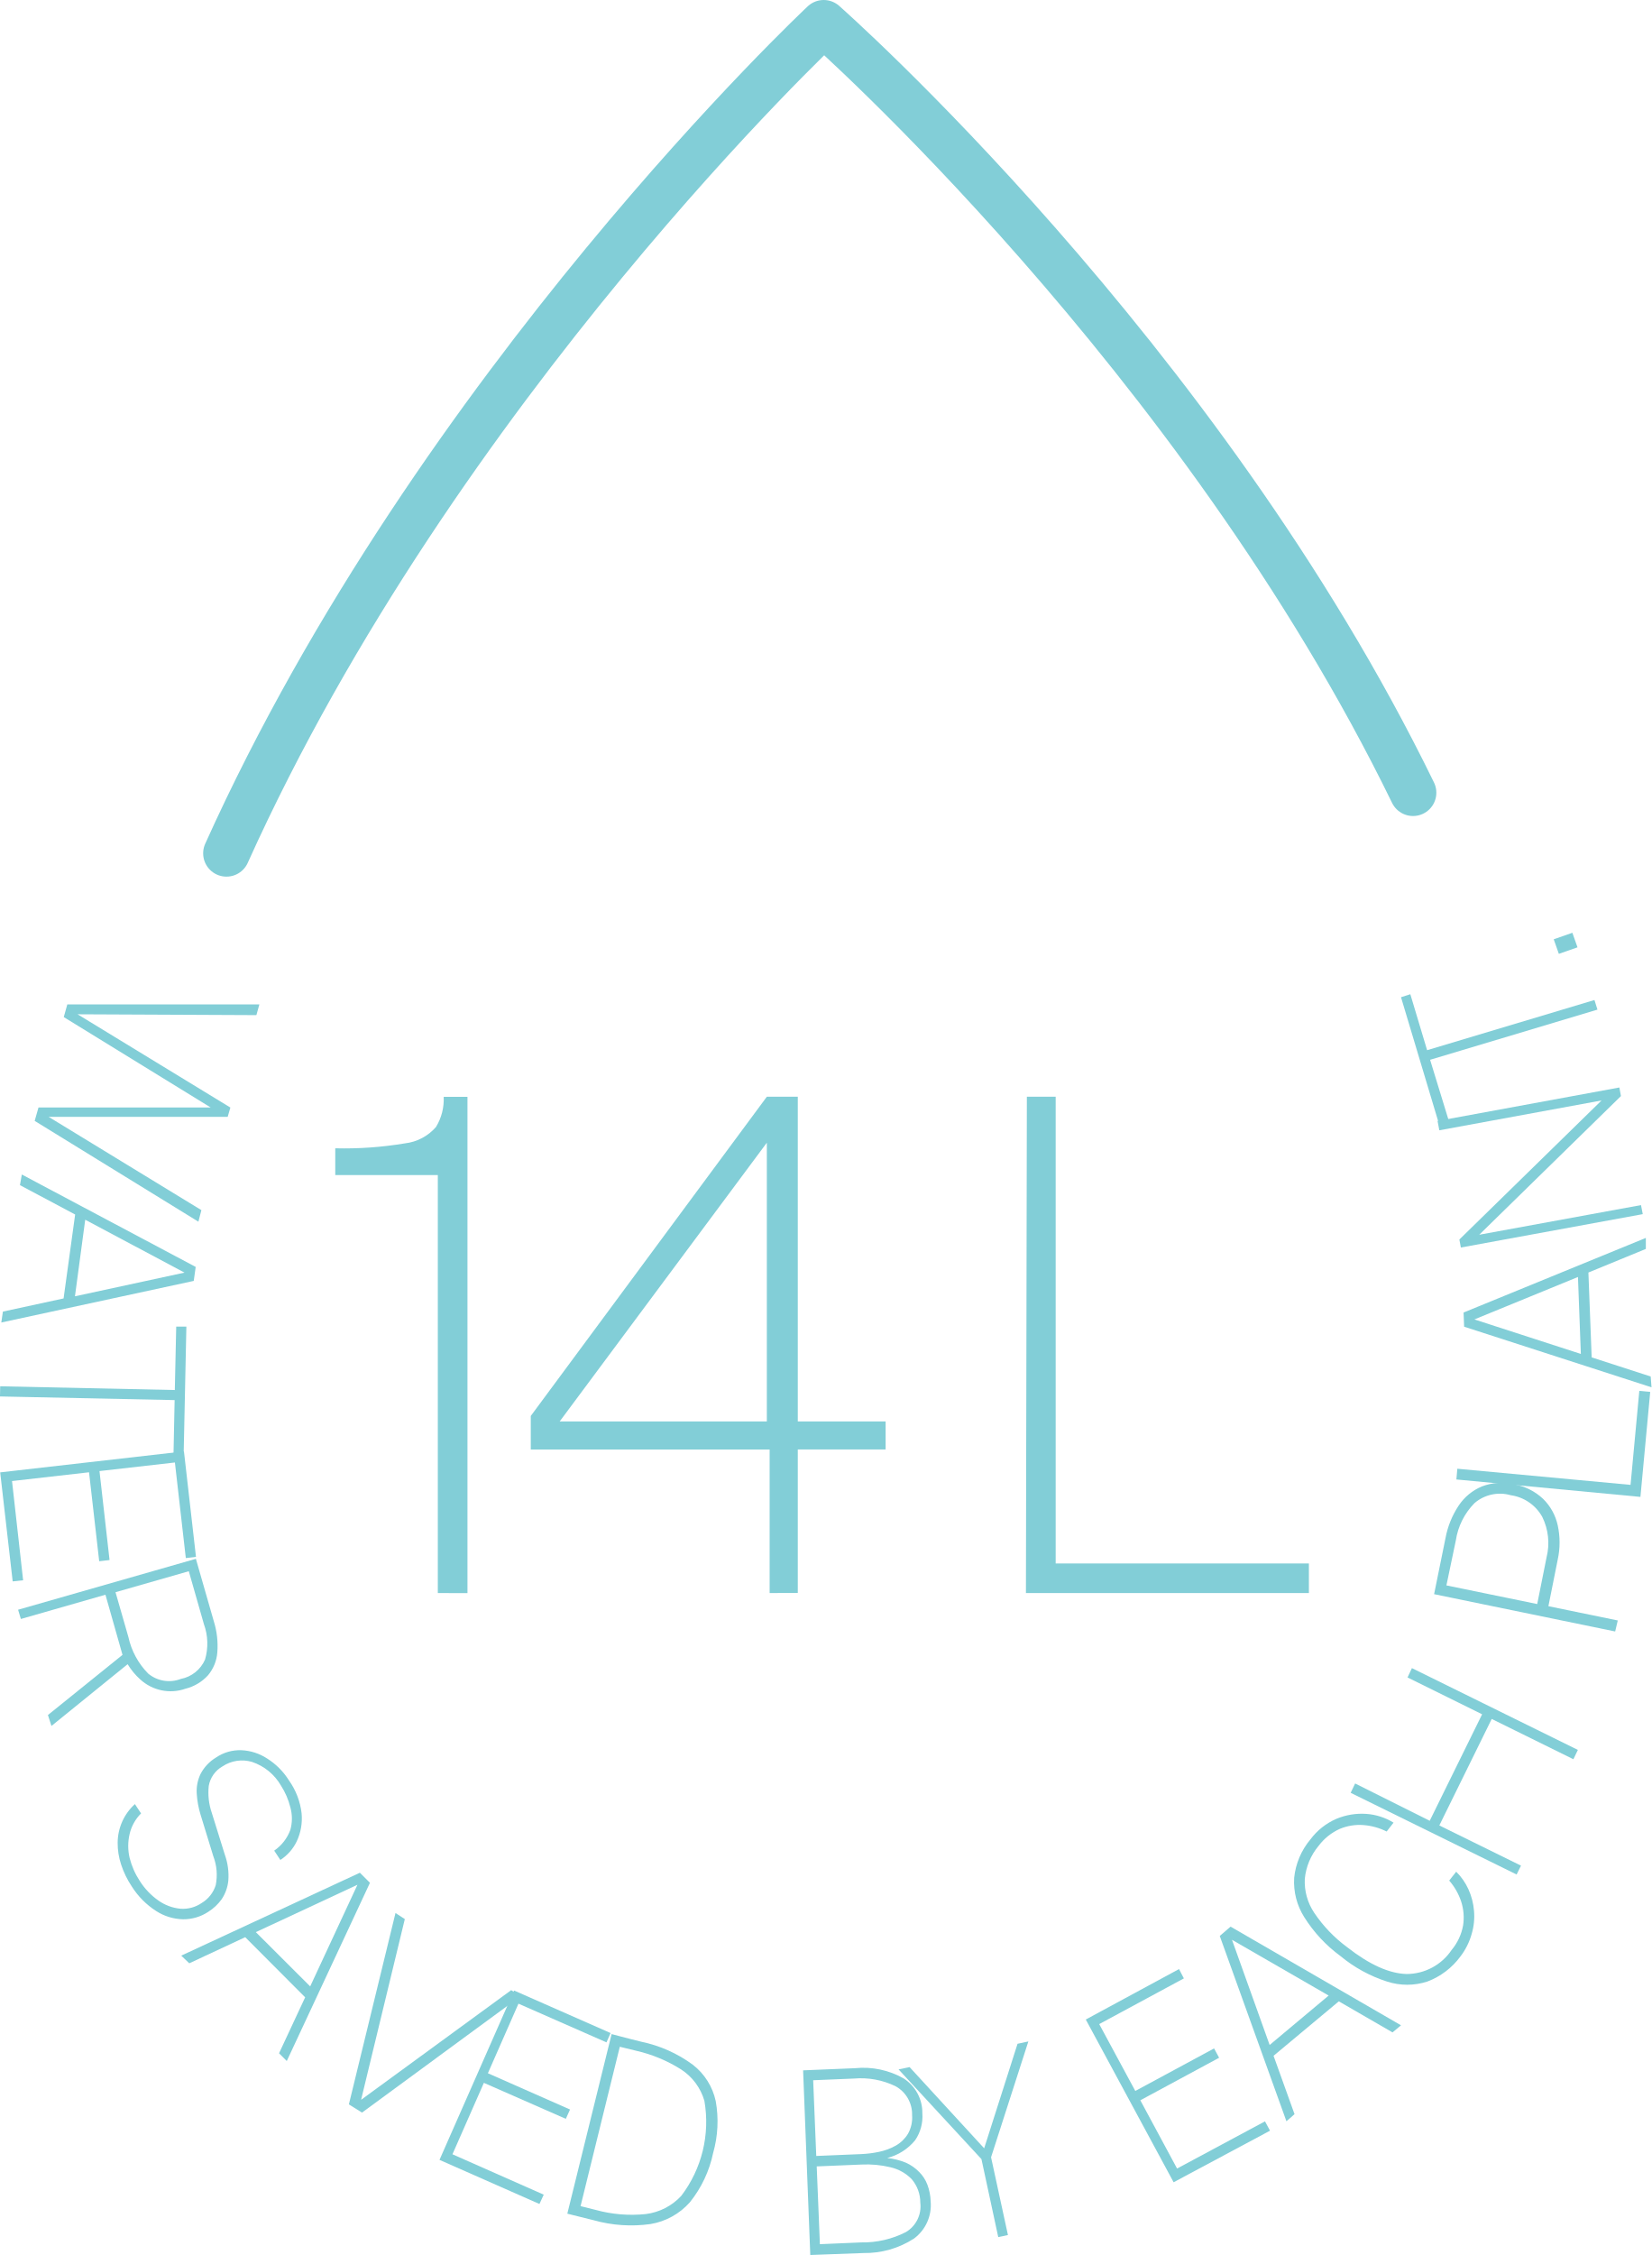
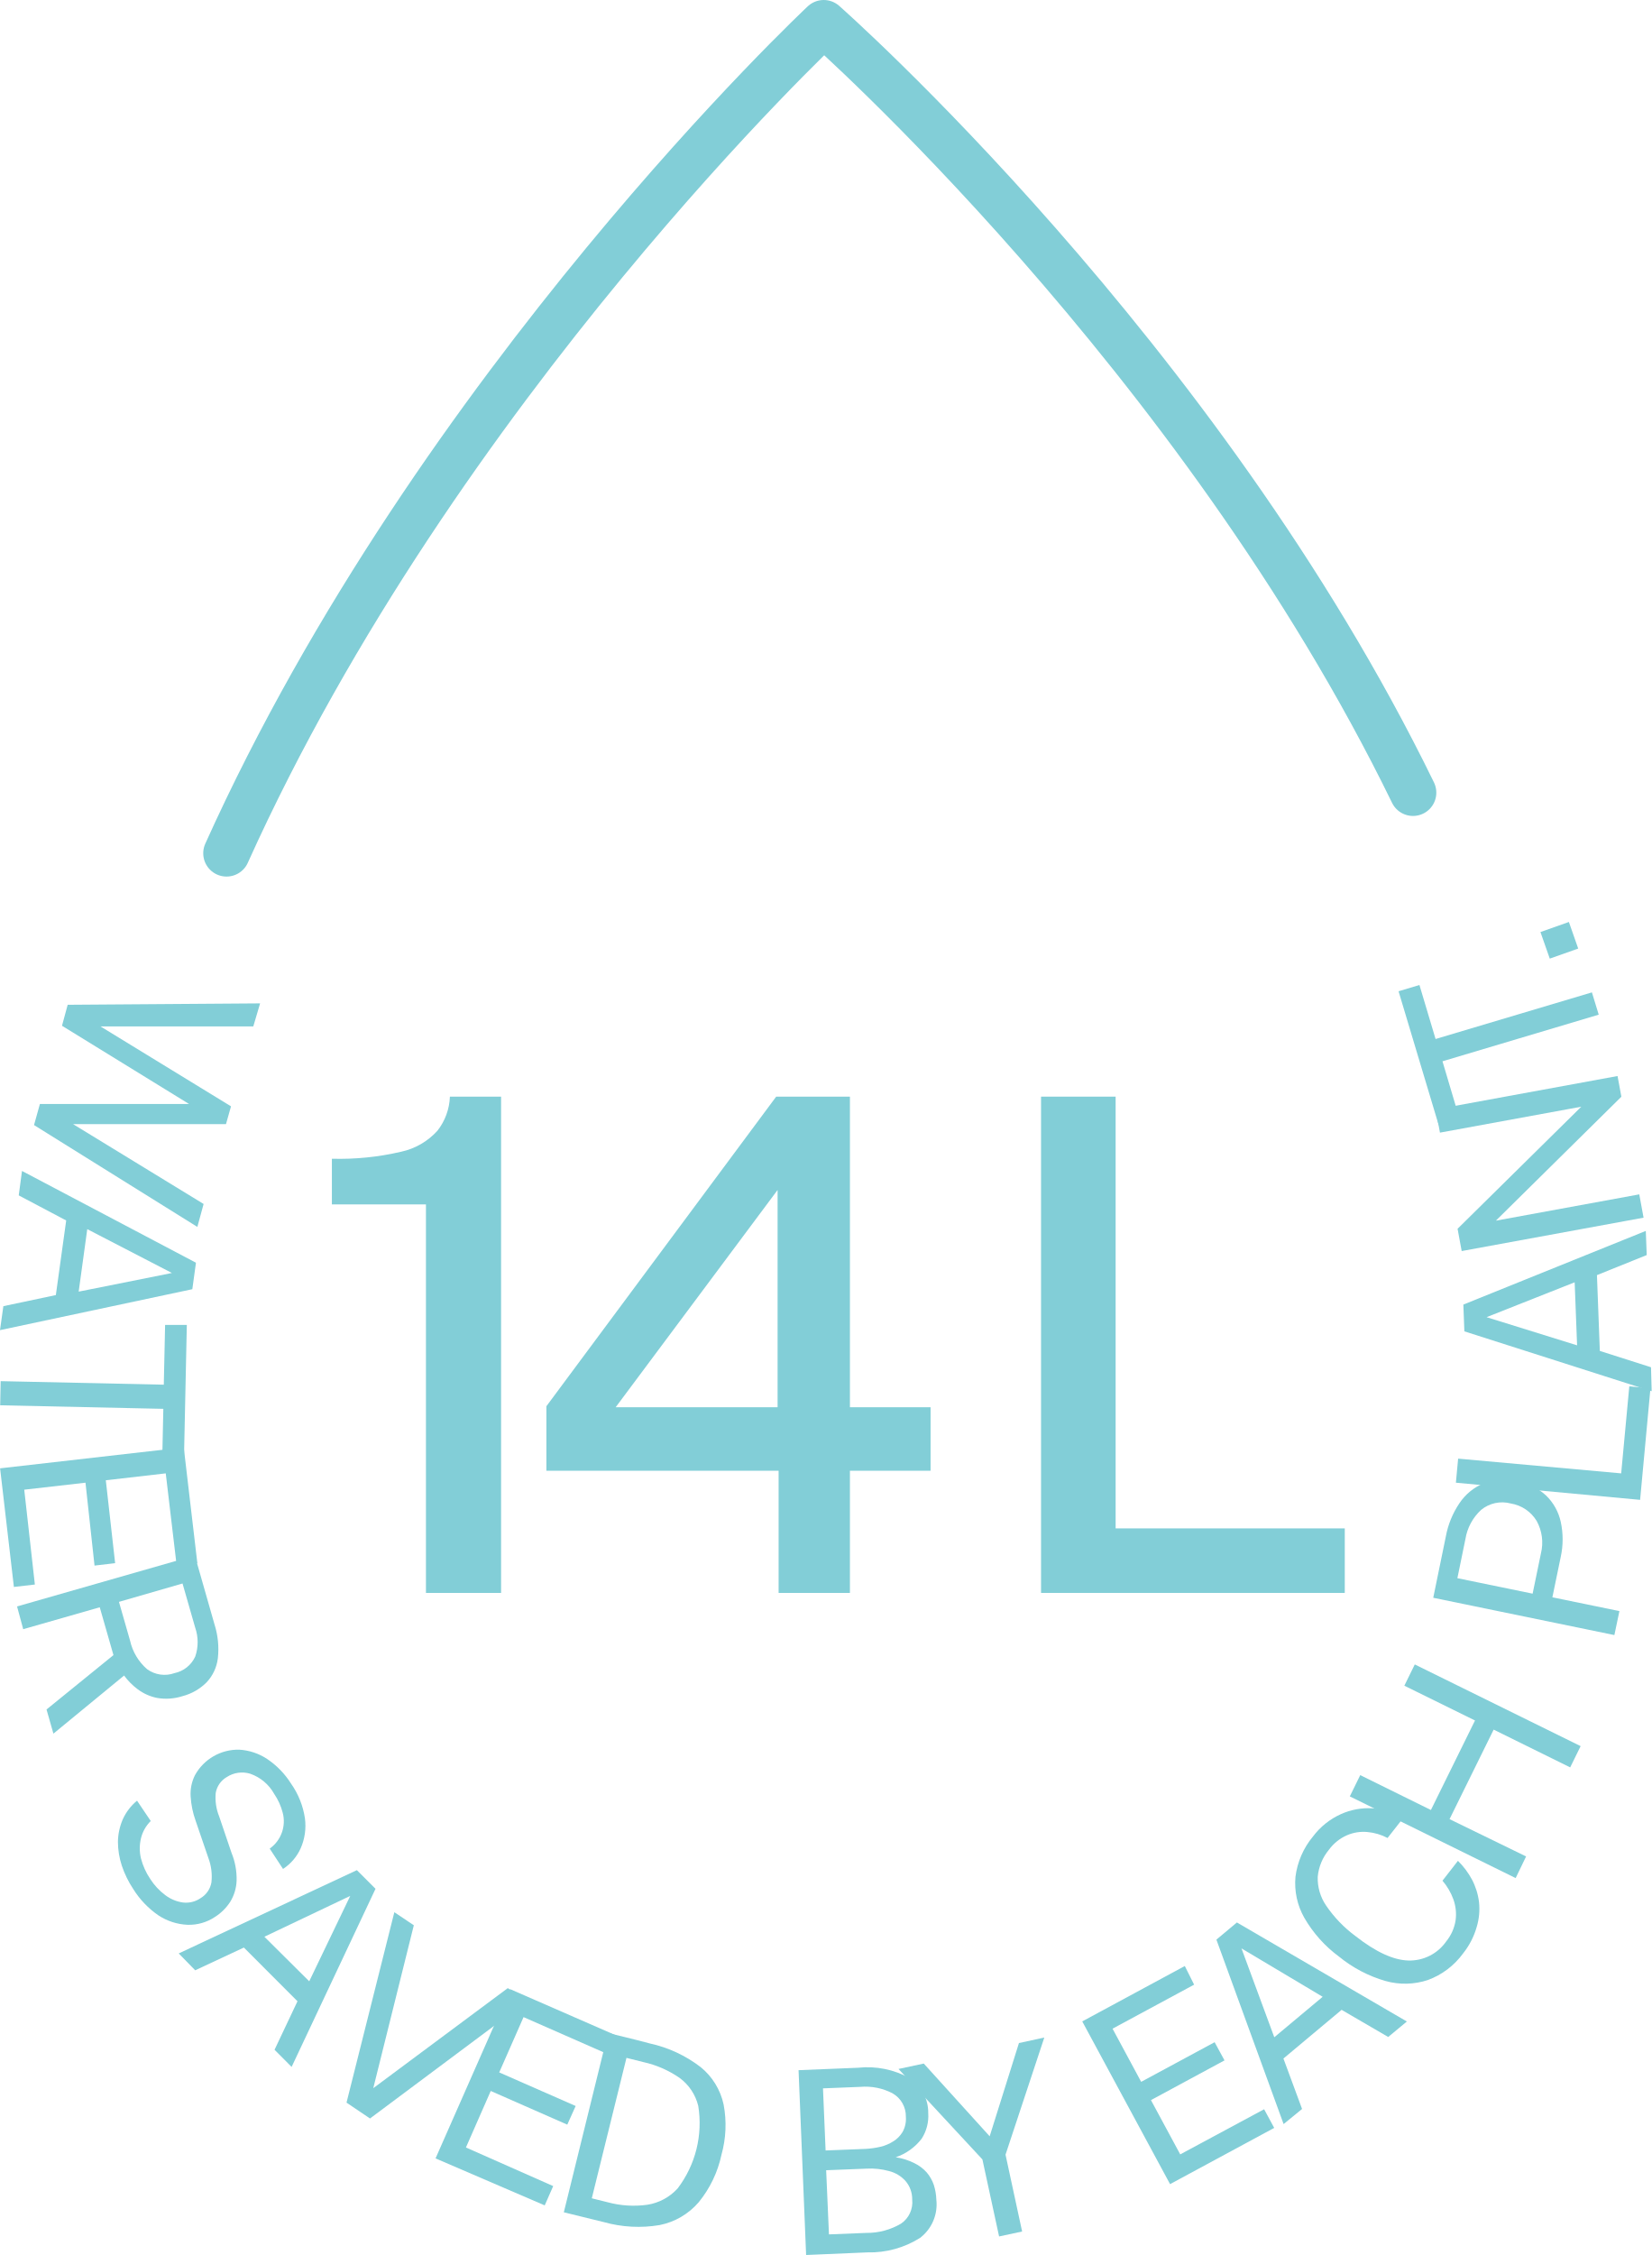
- <svg xmlns="http://www.w3.org/2000/svg" viewBox="0 0 177.16 241.8">
+ <svg xmlns="http://www.w3.org/2000/svg" viewBox="0 0 177.19 241.82">
  <defs>
    <style>.cls-1{fill:#82ced7;}.cls-2{fill:none;stroke:#82ced7;stroke-linecap:round;stroke-linejoin:round;stroke-width:5px;}</style>
  </defs>
  <g id="Layer_2" data-name="Layer 2">
    <g id="DT">
-       <path class="cls-1" d="M14.08,107.7h20.6l-.32,1.15-19.18-.09,16.39,10-.29,1H12.08l16.38,10L28.14,131,10.58,120.19l.41-1.44H29.45L13.7,109.06Z" transform="translate(-6.86)" />
-       <path class="cls-1" d="M9.2,125.94l18.65,9.91-.21,1.5L7,141.81l.17-1.17,6.51-1.41,1.24-9L9,127.08ZM16,130.79,14.9,139l11.75-2.54Z" transform="translate(-6.86)" />
-       <path class="cls-1" d="M6.88,148.65l18.73.4.15-6.8,1.09,0-.3,14.14-1.09,0,.13-6.26-18.73-.39Z" transform="translate(-6.86)" />
-       <path class="cls-1" d="M6.88,157.88l19.71-2.25,1.29,11.31-1.09.13-1.17-10.25-8.09.92,1.08,9.54-1.11.13-1.09-9.54-8.26.94,1.19,10.64-1.12.12Z" transform="translate(-6.86)" />
-       <path class="cls-1" d="M8.8,172.61l19.07-5.46,1.93,6.72a8.88,8.88,0,0,1,.37,3.31,4.33,4.33,0,0,1-1,2.46,4.85,4.85,0,0,1-2.42,1.44,4.82,4.82,0,0,1-4.85-1,7.17,7.17,0,0,1-1.35-1.63l-8.17,6.62L12,183.9l8-6.45L18.17,171l-9.07,2.6Zm10.45-1.88,1.38,4.8a8,8,0,0,0,2.13,3.93,3.5,3.5,0,0,0,3.49.57,3.57,3.57,0,0,0,2.6-2.07,6.11,6.11,0,0,0-.12-3.81l-1.62-5.67Z" transform="translate(-6.86)" />
-       <path class="cls-1" d="M21,202.29a9.68,9.68,0,0,1-1.15-2.36,7.26,7.26,0,0,1-.37-2.36,5.63,5.63,0,0,1,1.85-4.12l.66,1a4.56,4.56,0,0,0-1.23,2.22,5.6,5.6,0,0,0,0,2.54,8.13,8.13,0,0,0,1.09,2.48,7.39,7.39,0,0,0,2,2.1,4.89,4.89,0,0,0,2.36.88,3.56,3.56,0,0,0,2.29-.62A3.41,3.41,0,0,0,30,202.14a5.61,5.61,0,0,0-.26-3.1l-1.36-4.43a9.73,9.73,0,0,1-.42-2.3,4.26,4.26,0,0,1,.41-2.09,4.48,4.48,0,0,1,1.67-1.77,4.54,4.54,0,0,1,2.69-.78,5.49,5.49,0,0,1,2.78.89,7.45,7.45,0,0,1,2.35,2.36,7.57,7.57,0,0,1,1.35,3.52,5.78,5.78,0,0,1-.52,3,4.9,4.9,0,0,1-1.76,2l-.66-1A4.62,4.62,0,0,0,38,196.22a4.46,4.46,0,0,0,0-2.43,7.74,7.74,0,0,0-1-2.32,5.66,5.66,0,0,0-3.1-2.54,3.77,3.77,0,0,0-3.18.48,3,3,0,0,0-1.47,2.09,6.69,6.69,0,0,0,.33,2.9l1.4,4.49a6.71,6.71,0,0,1,.37,2.77,4.38,4.38,0,0,1-.72,2A5.15,5.15,0,0,1,29.2,205a4.8,4.8,0,0,1-2.71.8,5.51,5.51,0,0,1-2.89-.89A8.53,8.53,0,0,1,21,202.29Z" transform="translate(-6.86)" />
-       <path class="cls-1" d="M26.3,209.7l19.16-8.89,1.08,1.08L37.62,221l-.83-.83,2.8-6-6.43-6.45-6,2.8Zm8-2.52L40.13,213l5.07-10.9Z" transform="translate(-6.86)" />
-       <path class="cls-1" d="M44.28,225.65l5-20.52,1,.65-4.69,19.38,16.1-11.76,1,.65-17,12.48Z" transform="translate(-6.86)" />
-       <path class="cls-1" d="M54,231.6l8-18.16L72.35,218l-.44,1-9.44-4.15-3.28,7.46L68,226.2l-.45,1-8.79-3.86L55.39,231l9.79,4.33-.46,1Z" transform="translate(-6.86)" />
-       <path class="cls-1" d="M67.71,237.37l4.75-19.26.3.08.72.19,1,.26,1.16.29a14.18,14.18,0,0,1,5.52,2.46,6.72,6.72,0,0,1,2.47,3.92,12.33,12.33,0,0,1-.28,5.55,12.5,12.5,0,0,1-2.49,5.28,7.21,7.21,0,0,1-4.22,2.34,14.85,14.85,0,0,1-6.11-.41Zm1.42-.81,1.6.4a14.59,14.59,0,0,0,5.4.45,6.23,6.23,0,0,0,3.8-1.95,13.09,13.09,0,0,0,2.48-10.2,6,6,0,0,0-2.5-3.36,15.45,15.45,0,0,0-4.81-2l-1.76-.43Z" transform="translate(-6.86)" />
-       <path class="cls-1" d="M93.77,241.8,93,222l5.57-.23a8.75,8.75,0,0,1,5.22,1.1,4.37,4.37,0,0,1,2,3.74,4.53,4.53,0,0,1-.77,2.88,5.67,5.67,0,0,1-3,1.91,7.13,7.13,0,0,1,2,.5,4.58,4.58,0,0,1,1.43,1,3.8,3.8,0,0,1,.88,1.36,5.47,5.47,0,0,1,.35,1.78,4.46,4.46,0,0,1-1.79,4,9.69,9.69,0,0,1-5.42,1.55Zm.64-10.62,4.82-.2a11.74,11.74,0,0,0,1.91-.24,6.37,6.37,0,0,0,1.8-.67,3.63,3.63,0,0,0,1.31-1.27,3.54,3.54,0,0,0,.44-2,3.43,3.43,0,0,0-1.8-3.11,8.54,8.54,0,0,0-4.43-.81l-4.38.18Zm.39,9.46,4.44-.19a10.11,10.11,0,0,0,4.79-1.11,3.21,3.21,0,0,0,1.54-3.15,3.87,3.87,0,0,0-.93-2.53,4.64,4.64,0,0,0-2.28-1.27,10.87,10.87,0,0,0-3.08-.29l-4.82.2Z" transform="translate(-6.86)" />
-       <path class="cls-1" d="M113.93,239.88l-1.8-8.36-8.89-9.62,1.18-.25,8,8.71L116,219.15l1.16-.25-4,12.42,1.81,8.34Z" transform="translate(-6.86)" />
-       <path class="cls-1" d="M132.74,234l-9.42-17.45,10-5.41.52,1-9.08,4.9,3.87,7.17,8.45-4.56.54,1-8.45,4.56,3.94,7.32,9.43-5.06.54,1Z" transform="translate(-6.86)" />
-       <path class="cls-1" d="M144.84,227.46l-7.15-19.87,1.16-1,18.28,10.58-.91.76-5.76-3.33-7,5.84,2.25,6.26Zm-1.8-8.18,6.33-5.3L139,208Z" transform="translate(-6.86)" />
-       <path class="cls-1" d="M163.51,209.78a7.84,7.84,0,0,1-3.56,2.7,7,7,0,0,1-4.32,0,15,15,0,0,1-5-2.74,15.15,15.15,0,0,1-3.88-4.17,7.08,7.08,0,0,1-1.08-4.21,7.6,7.6,0,0,1,1.74-4.12,6.88,6.88,0,0,1,2.79-2.21,7.06,7.06,0,0,1,3.21-.53,6.42,6.42,0,0,1,2.92.94l-.74.95a6.71,6.71,0,0,0-2.48-.69,5.48,5.48,0,0,0-2.55.41,5.82,5.82,0,0,0-2.27,1.82,6.47,6.47,0,0,0-1.48,3.54,6,6,0,0,0,1,3.62,14.91,14.91,0,0,0,3.54,3.7c2.4,1.88,4.52,2.83,6.38,2.88a5.83,5.83,0,0,0,4.83-2.58,5.68,5.68,0,0,0,1.23-2.63,5.56,5.56,0,0,0-.21-2.57,6.59,6.59,0,0,0-1.28-2.24l.75-.95a6.34,6.34,0,0,1,1.31,1.88,6.91,6.91,0,0,1,.6,2.31,6.62,6.62,0,0,1-.25,2.48A7.12,7.12,0,0,1,163.51,209.78Z" transform="translate(-6.86)" />
-       <path class="cls-1" d="M169.53,201l-17.8-8.76.48-1,8,4,5.62-11.42-8-3.95.47-1,17.8,8.77-.48,1-8.76-4.32-5.62,11.42,8.76,4.31Z" transform="translate(-6.86)" />
-       <path class="cls-1" d="M180.1,174.94l-19.42-4,1.22-6a9.41,9.41,0,0,1,1.41-3.49,5.55,5.55,0,0,1,2.49-2.06,5.82,5.82,0,0,1,3.45-.23,6.08,6.08,0,0,1,3.12,1.56,5.66,5.66,0,0,1,1.57,2.84,8.57,8.57,0,0,1,0,3.67l-1,5,7.44,1.53ZM171.74,172l1-5a6.33,6.33,0,0,0-.46-4.35,4.6,4.6,0,0,0-3.38-2.32,4.18,4.18,0,0,0-3.89.85,7.23,7.23,0,0,0-2,4L162,170Z" transform="translate(-6.86)" />
-       <path class="cls-1" d="M182.81,160.51l-19.74-1.87.1-1.15,18.58,1.73.94-10.08,1.17.11Z" transform="translate(-6.86)" />
-       <path class="cls-1" d="M184,148.76l-20.1-6.5-.06-1.52,19.55-8,0,1.18-6.16,2.53.35,9.1,6.33,2.05Zm-7.58-3.58-.31-8.25L165,141.48Z" transform="translate(-6.86)" />
-       <path class="cls-1" d="M183.06,130.19l-19.51,3.58-.16-.86L178.64,118l-17.4,3.2-.19-1,19.5-3.59.17.92-15.2,14.87,17.35-3.18Z" transform="translate(-6.86)" />
-       <path class="cls-1" d="M178.2,108.26l-17.95,5.38,2,6.52-1.06.31-4.06-13.54,1-.32,1.8,6,17.95-5.38Z" transform="translate(-6.86)" />
-       <path class="cls-1" d="M176.06,101.58l-2,.7-.55-1.56,2-.7Z" transform="translate(-6.86)" />
-       <path class="cls-1" d="M53.82,170.82V126h-11v-2.87a39.23,39.23,0,0,0,7.47-.53,5.19,5.19,0,0,0,3.33-1.75,5.68,5.68,0,0,0,.83-3.24H57v53.22Z" transform="translate(-6.86)" />
-       <path class="cls-1" d="M89.41,170.82V155.43H63.79v-3.6L89.11,117.6h3.32v34.82h9.42v3H92.43v15.39Zm-22.52-18.4H89.11V122.53Z" transform="translate(-6.86)" />
-       <path class="cls-1" d="M116.9,170.82,117,117.6h3.09v50.05h27.16v3.17Z" transform="translate(-6.86)" />
+       <path class="cls-1" d="M14.09,107.75l20.64-.15L34,110.07l-16.39,0,14,8.57-.54,1.91-16.4,0,14,8.56L28,131.57,10.48,120.65l.63-2.26,16,0L13.48,110Z" transform="translate(-6.83)" />
+       <path class="cls-1" d="M9.19,125.57l18.66,9.84-.39,2.84L6.83,142.64l.36-2.57,5.63-1.19,1.11-8-5.09-2.69Zm7,6.24-.92,6.7,10-2Z" transform="translate(-6.83)" />
+       <path class="cls-1" d="M6.9,148.11l17.5.38.14-6.41,2.33,0-.32,15-2.33,0,.13-6-17.5-.38Z" transform="translate(-6.83)" />
+       <path class="cls-1" d="M6.84,157.46l19.7-2.25L28,167.64l-2.22.24L24.61,158l-6.43.74,1,8.89-2.21.26L16,159l-6.57.75,1.14,10.17-2.25.26Z" transform="translate(-6.83)" />
+       <path class="cls-1" d="M8.66,172.27l19.07-5.46,2.11,7.39a8.77,8.77,0,0,1,.36,3.62A4.57,4.57,0,0,1,29,180.4a5.65,5.65,0,0,1-2.59,1.49,5.74,5.74,0,0,1-2.74.19,5.17,5.17,0,0,1-2.06-.92,7.1,7.1,0,0,1-1.47-1.48l-7.58,6.23-.74-2.59L19,177.49l-1.47-5.13-8.21,2.35Zm10.93-.49,1.19,4.15A5.69,5.69,0,0,0,22.61,179a3.18,3.18,0,0,0,2.94.42,3.15,3.15,0,0,0,2.22-1.77,4.73,4.73,0,0,0,0-3.1l-1.36-4.74Z" transform="translate(-6.83)" />
+       <path class="cls-1" d="M21.12,202.57a10.63,10.63,0,0,1-1.22-2.49,8.22,8.22,0,0,1-.42-2.56A6.26,6.26,0,0,1,20,195.1a5.52,5.52,0,0,1,1.53-2L23,195.28a3.88,3.88,0,0,0-1.05,1.86,4.61,4.61,0,0,0,0,2.15,7.14,7.14,0,0,0,1,2.21,6.54,6.54,0,0,0,1.61,1.73,4.08,4.08,0,0,0,1.9.79,2.76,2.76,0,0,0,1.89-.47,2.45,2.45,0,0,0,1.16-1.69,5.66,5.66,0,0,0-.33-2.62l-1.37-4a9.34,9.34,0,0,1-.53-2.58,4.47,4.47,0,0,1,.46-2.29,5.29,5.29,0,0,1,4.75-2.74,6.06,6.06,0,0,1,3,1,8.87,8.87,0,0,1,2.56,2.64,8.64,8.64,0,0,1,1.49,3.73,6,6,0,0,1-.45,3.19,5.17,5.17,0,0,1-1.9,2.23l-1.43-2.18a3.59,3.59,0,0,0,1.39-3.87,6.42,6.42,0,0,0-.91-2,4.71,4.71,0,0,0-2.57-2.16,3,3,0,0,0-2.52.36,2.45,2.45,0,0,0-1.18,1.7,5.37,5.37,0,0,0,.37,2.52l1.32,3.89a7.39,7.39,0,0,1,.55,3,4.66,4.66,0,0,1-.68,2.26,5.36,5.36,0,0,1-1.63,1.62,5,5,0,0,1-2.95.85,6.17,6.17,0,0,1-3.11-1A9.52,9.52,0,0,1,21.12,202.57Z" transform="translate(-6.83)" />
+       <path class="cls-1" d="M26,209.48l19.11-8.93,2,2-9,19.1-1.83-1.84,2.46-5.2-5.75-5.76-5.22,2.44Zm9.19-1.79L40,212.47l4.4-9.16Z" transform="translate(-6.83)" />
+       <path class="cls-1" d="M44,225.48l5.13-20.42,2.09,1.4-4.35,17.47L61.3,213.2l2.09,1.39L46.52,227.18Z" transform="translate(-6.83)" />
+       <path class="cls-1" d="M53.55,231.46l8-18.15,11.45,5-.91,2-9.1-4-2.61,5.93,8.2,3.6-.9,2-8.21-3.61-2.66,6.06,9.36,4.14-.91,2.07Z" transform="translate(-6.83)" />
+       <path class="cls-1" d="M67.31,237.24,72.05,218l.57.15,1.15.28,1.41.35,1.34.35A13.75,13.75,0,0,1,82,221.68a7.09,7.09,0,0,1,2.45,4,11.8,11.8,0,0,1-.23,5.39,12,12,0,0,1-2.44,5.09,7.44,7.44,0,0,1-4.19,2.45,13.7,13.7,0,0,1-6-.32Zm3-1.5,1.69.42a10.67,10.67,0,0,0,4.28.27,5.54,5.54,0,0,0,3.24-1.75,11.56,11.56,0,0,0,2.21-8.85,5.27,5.27,0,0,0-2-3,11,11,0,0,0-3.9-1.7l-1.8-.45Z" transform="translate(-6.83)" />
+       <path class="cls-1" d="M93.3,241.82,92.49,222l6.38-.26a9.35,9.35,0,0,1,5.53,1.11,4.42,4.42,0,0,1,2,3.76,4.5,4.5,0,0,1-.7,2.73,5.88,5.88,0,0,1-2.79,2,6.54,6.54,0,0,1,2,.63,4.28,4.28,0,0,1,1.33,1,4.15,4.15,0,0,1,.76,1.34,5.88,5.88,0,0,1,.27,1.59,4.51,4.51,0,0,1-1.74,4.08,10.1,10.1,0,0,1-5.66,1.56Zm2.09-11.21,4.31-.17a9,9,0,0,0,1.55-.22,4.5,4.5,0,0,0,1.39-.58,3,3,0,0,0,1-1A2.88,2.88,0,0,0,104,227a2.83,2.83,0,0,0-1.43-2.52,6.31,6.31,0,0,0-3.46-.69l-4,.16Zm.36,9,4-.16a7.16,7.16,0,0,0,3.74-1,2.77,2.77,0,0,0,1.19-2.57,3,3,0,0,0-.72-2,3.53,3.53,0,0,0-1.76-1.06,7.53,7.53,0,0,0-2.43-.26l-4.32.17Z" transform="translate(-6.83)" />
+       <path class="cls-1" d="M114,239.83l-1.79-8.26-9-9.7,2.71-.58,7.07,7.8,3.14-10,2.72-.59-4.16,12.56,1.78,8.24Z" transform="translate(-6.83)" />
+       <path class="cls-1" d="M132.34,234.22l-9.42-17.45,11-5.94,1,2-8.75,4.72,3.07,5.7,7.88-4.25,1.06,1.95-7.89,4.26,3.14,5.82,9-4.84,1.08,2Z" transform="translate(-6.83)" />
+       <path class="cls-1" d="M144.52,227.78,137.31,208l2.2-1.84,18.23,10.62-2,1.66-5-2.91-6.24,5.22,2,5.41Zm-1-9.31,5.19-4.34L140,208.94Z" transform="translate(-6.83)" />
+       <path class="cls-1" d="M163.77,209.48a8.14,8.14,0,0,1-3.77,2.85,7.76,7.76,0,0,1-4.54.11,14,14,0,0,1-5-2.62,13.63,13.63,0,0,1-3.72-4.16,7.51,7.51,0,0,1-.95-4.39,8.41,8.41,0,0,1,1.88-4.33,7.69,7.69,0,0,1,3-2.4,7.21,7.21,0,0,1,3.43-.62,6.9,6.9,0,0,1,3.24,1.05l-1.67,2.13a5.71,5.71,0,0,0-2.17-.64,4.46,4.46,0,0,0-2.19.35,4.76,4.76,0,0,0-1.92,1.54,5.3,5.3,0,0,0-1.21,2.91,5.16,5.16,0,0,0,.9,3.09,13.54,13.54,0,0,0,3.15,3.27q3.25,2.55,5.67,2.62a4.78,4.78,0,0,0,4.07-2.06,4.7,4.7,0,0,0,1-2.26,4.75,4.75,0,0,0-.24-2.24,6.4,6.4,0,0,0-1.17-2l1.66-2.13a8.4,8.4,0,0,1,1.5,2,7,7,0,0,1,.76,2.42,6.74,6.74,0,0,1-.25,2.68A8.11,8.11,0,0,1,163.77,209.48Z" transform="translate(-6.83)" />
+       <path class="cls-1" d="M169.41,201.4l-17.79-8.76,1.12-2.28,7.58,3.74,4.73-9.6-7.58-3.73,1.12-2.28,17.79,8.76-1.12,2.28-8.21-4.05-4.73,9.6,8.21,4Z" transform="translate(-6.83)" />
+       <path class="cls-1" d="M180,175.34l-19.43-4,1.35-6.57a9.42,9.42,0,0,1,1.46-3.57,5.79,5.79,0,0,1,2.59-2.13,5.88,5.88,0,0,1,3.56-.24,6.16,6.16,0,0,1,3.14,1.54,5.59,5.59,0,0,1,1.58,2.84,8.85,8.85,0,0,1,0,3.73l-.9,4.35,7.19,1.48Zm-8.77-4.44.89-4.31a4.82,4.82,0,0,0-.45-3.48,4,4,0,0,0-2.78-1.88,3.56,3.56,0,0,0-3.19.69,5.44,5.44,0,0,0-1.68,3.13l-.86,4.19Z" transform="translate(-6.83)" />
+       <path class="cls-1" d="M182.76,160.84,163,159l.24-2.58L180.73,158l.87-9.33,2.27.21Z" transform="translate(-6.83)" />
+       <path class="cls-1" d="M184,149.19l-20.09-6.42-.11-2.87L183.37,132l.1,2.59-5.34,2.15.31,8.13,5.49,1.75Zm-8-4.92-.26-6.76-9.45,3.74Z" transform="translate(-6.83)" />
+       <path class="cls-1" d="M183.13,130.58l-19.51,3.58-.44-2.39,13.27-13.09-15.16,2.78-.46-2.49,19.51-3.58.41,2.22L167.29,130.9l15.38-2.82Z" transform="translate(-6.83)" />
+       <path class="cls-1" d="M178.32,108.81l-16.76,5L163.4,120l-2.24.67-4.31-14.37,2.24-.67,1.73,5.79,16.77-5Z" transform="translate(-6.83)" />
+       <path class="cls-1" d="M176.12,101.72l-3.05,1.08-1-2.85,3.05-1.08Z" transform="translate(-6.83)" />
+       <path class="cls-1" d="M52.52,170.82V129.16H42.43v-4.9a29,29,0,0,0,7.42-.75,7.35,7.35,0,0,0,3.9-2.25,6.29,6.29,0,0,0,1.34-3.66h5.49v53.22Z" transform="translate(-6.83)" />
+       <path class="cls-1" d="M90.35,170.82v-13.1H65.44V150.8l24.65-33.2H98v33.31h8.65v6.81H98v13.1ZM72.87,150.91H90.24v-23.3Z" transform="translate(-6.83)" />
+       <path class="cls-1" d="M118.5,170.82l0-53.22h8v46.3h24.58v6.92Z" transform="translate(-6.83)" />
    </g>
    <g id="D">
-       <path class="cls-2" d="M158.42,85C135.51,38,95.21,2.5,95.21,2.5s-41.42,38.78-64.06,89" transform="translate(-6.86)" />
+       <path class="cls-2" d="M158.4,85C135.49,38,95.19,2.5,95.19,2.5s-41.42,38.78-64.06,89" transform="translate(-6.83)" />
    </g>
  </g>
</svg>
